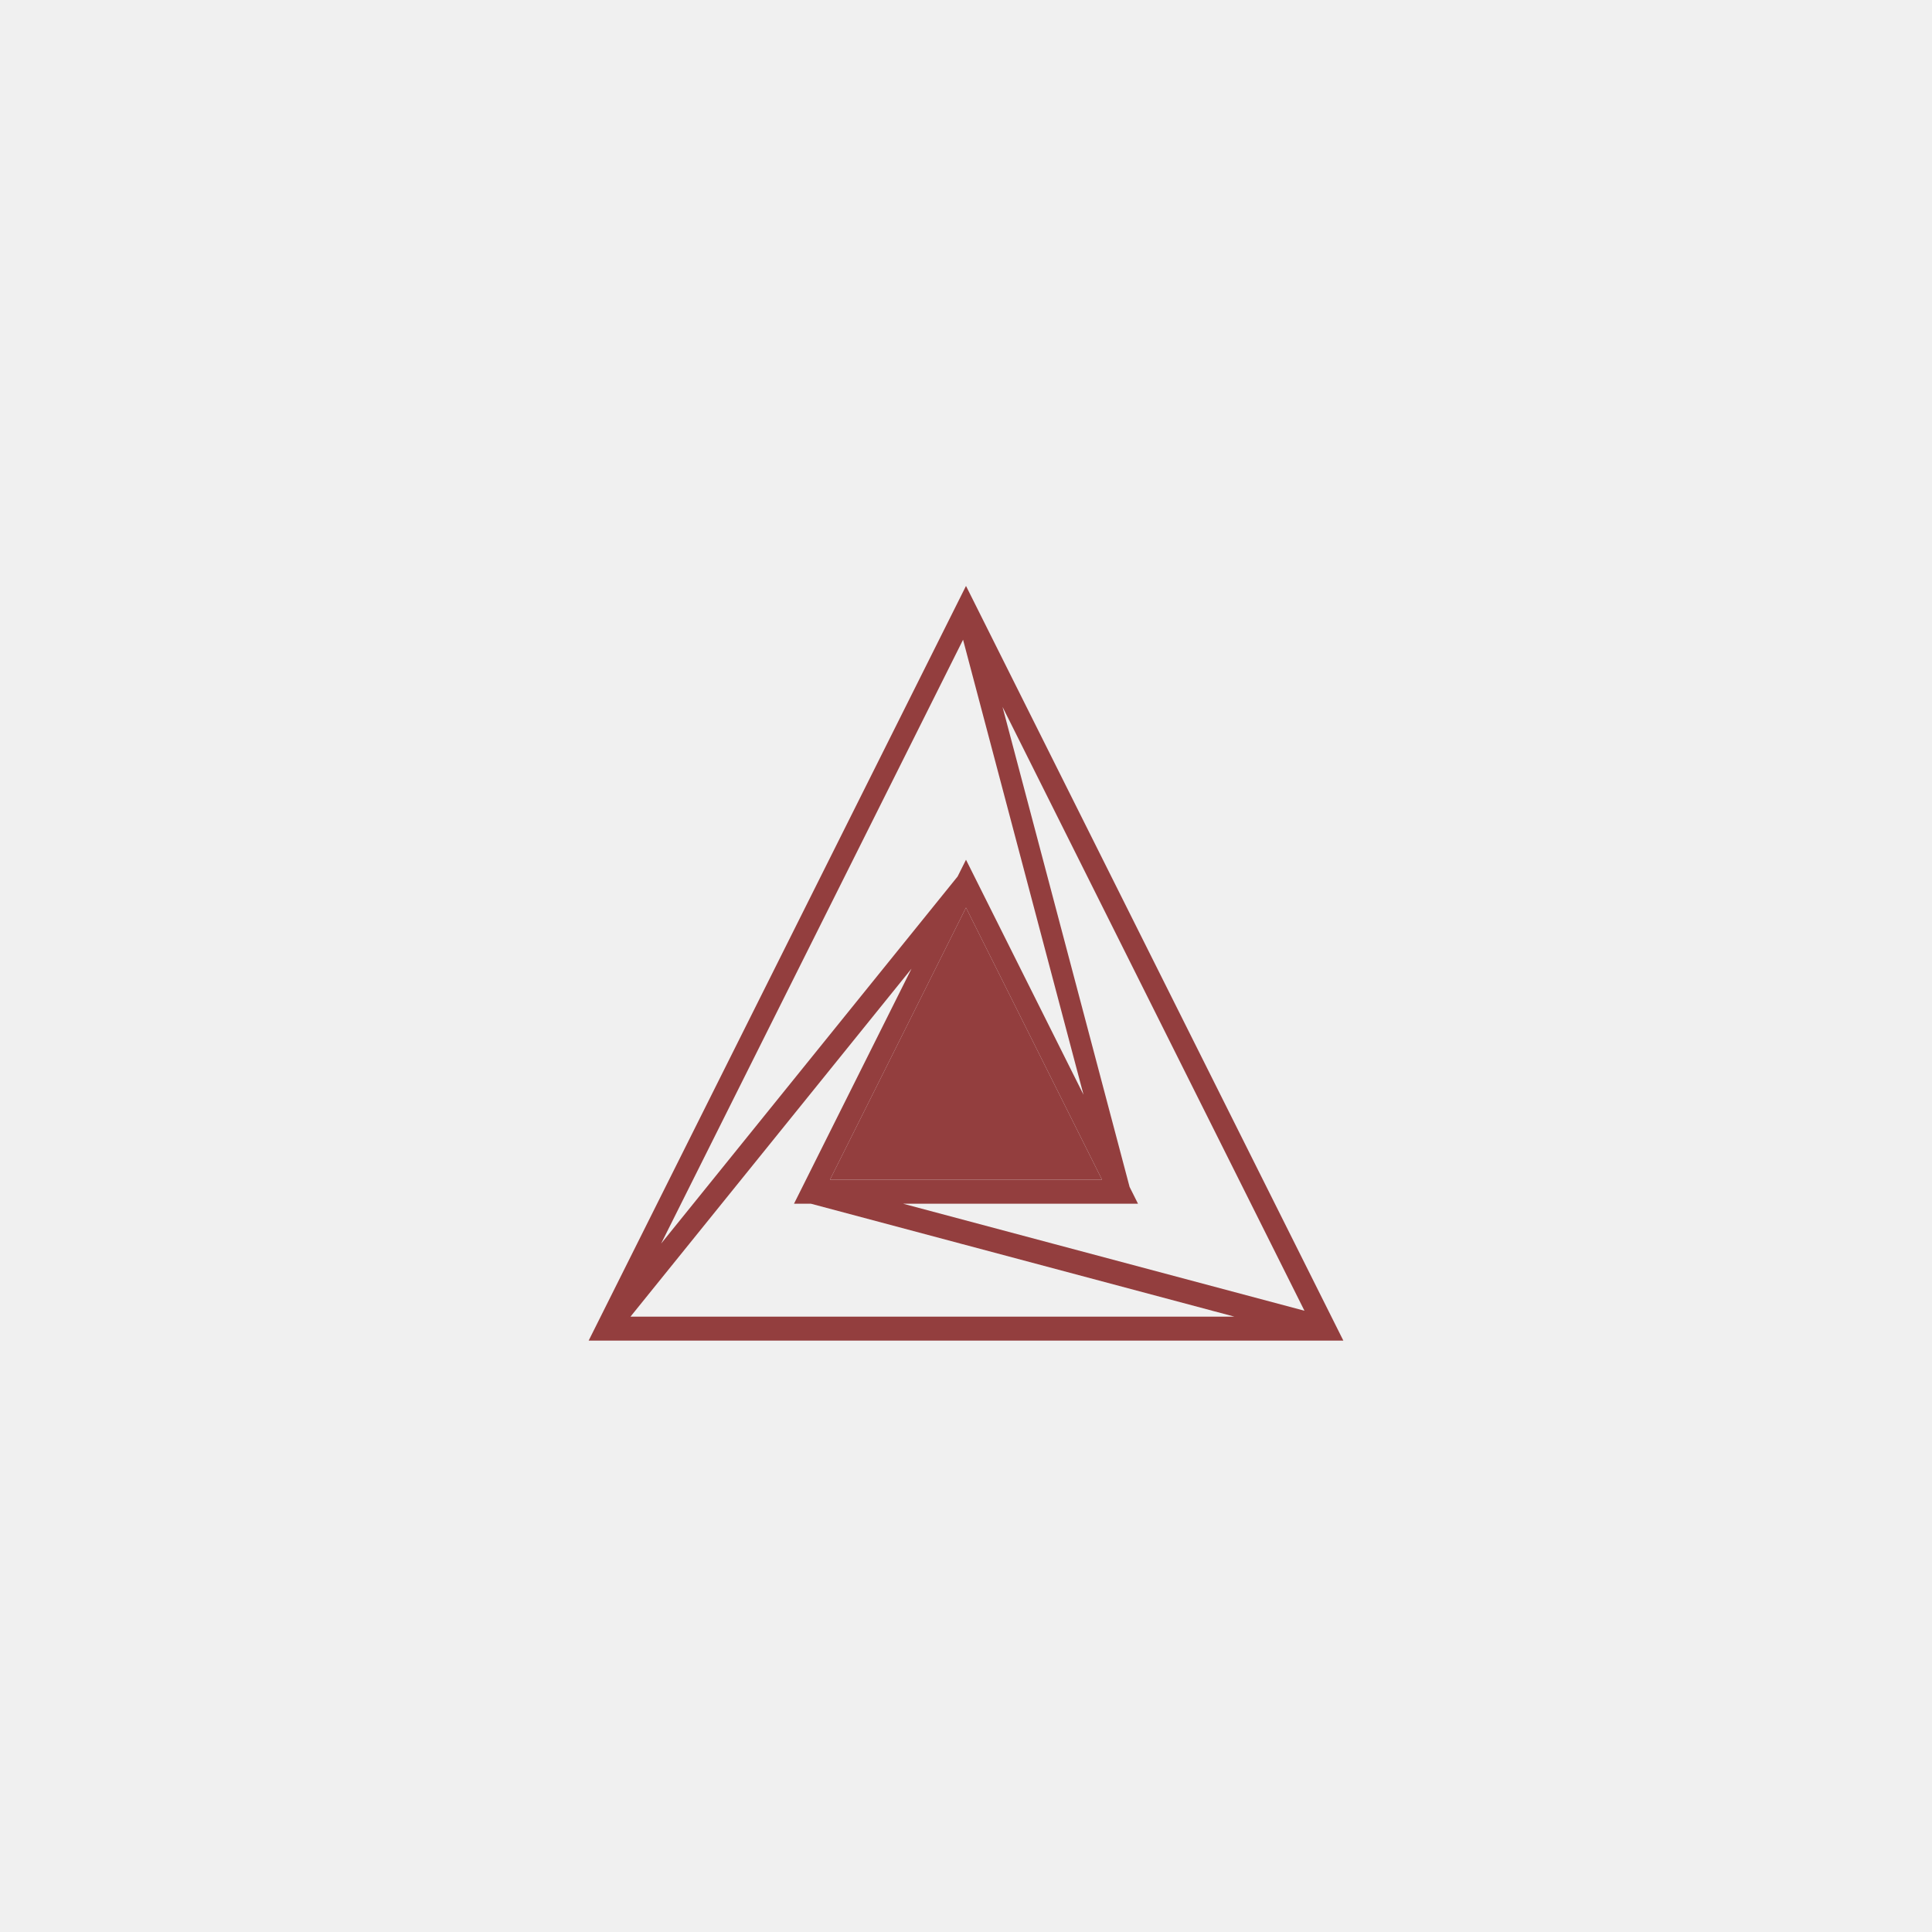
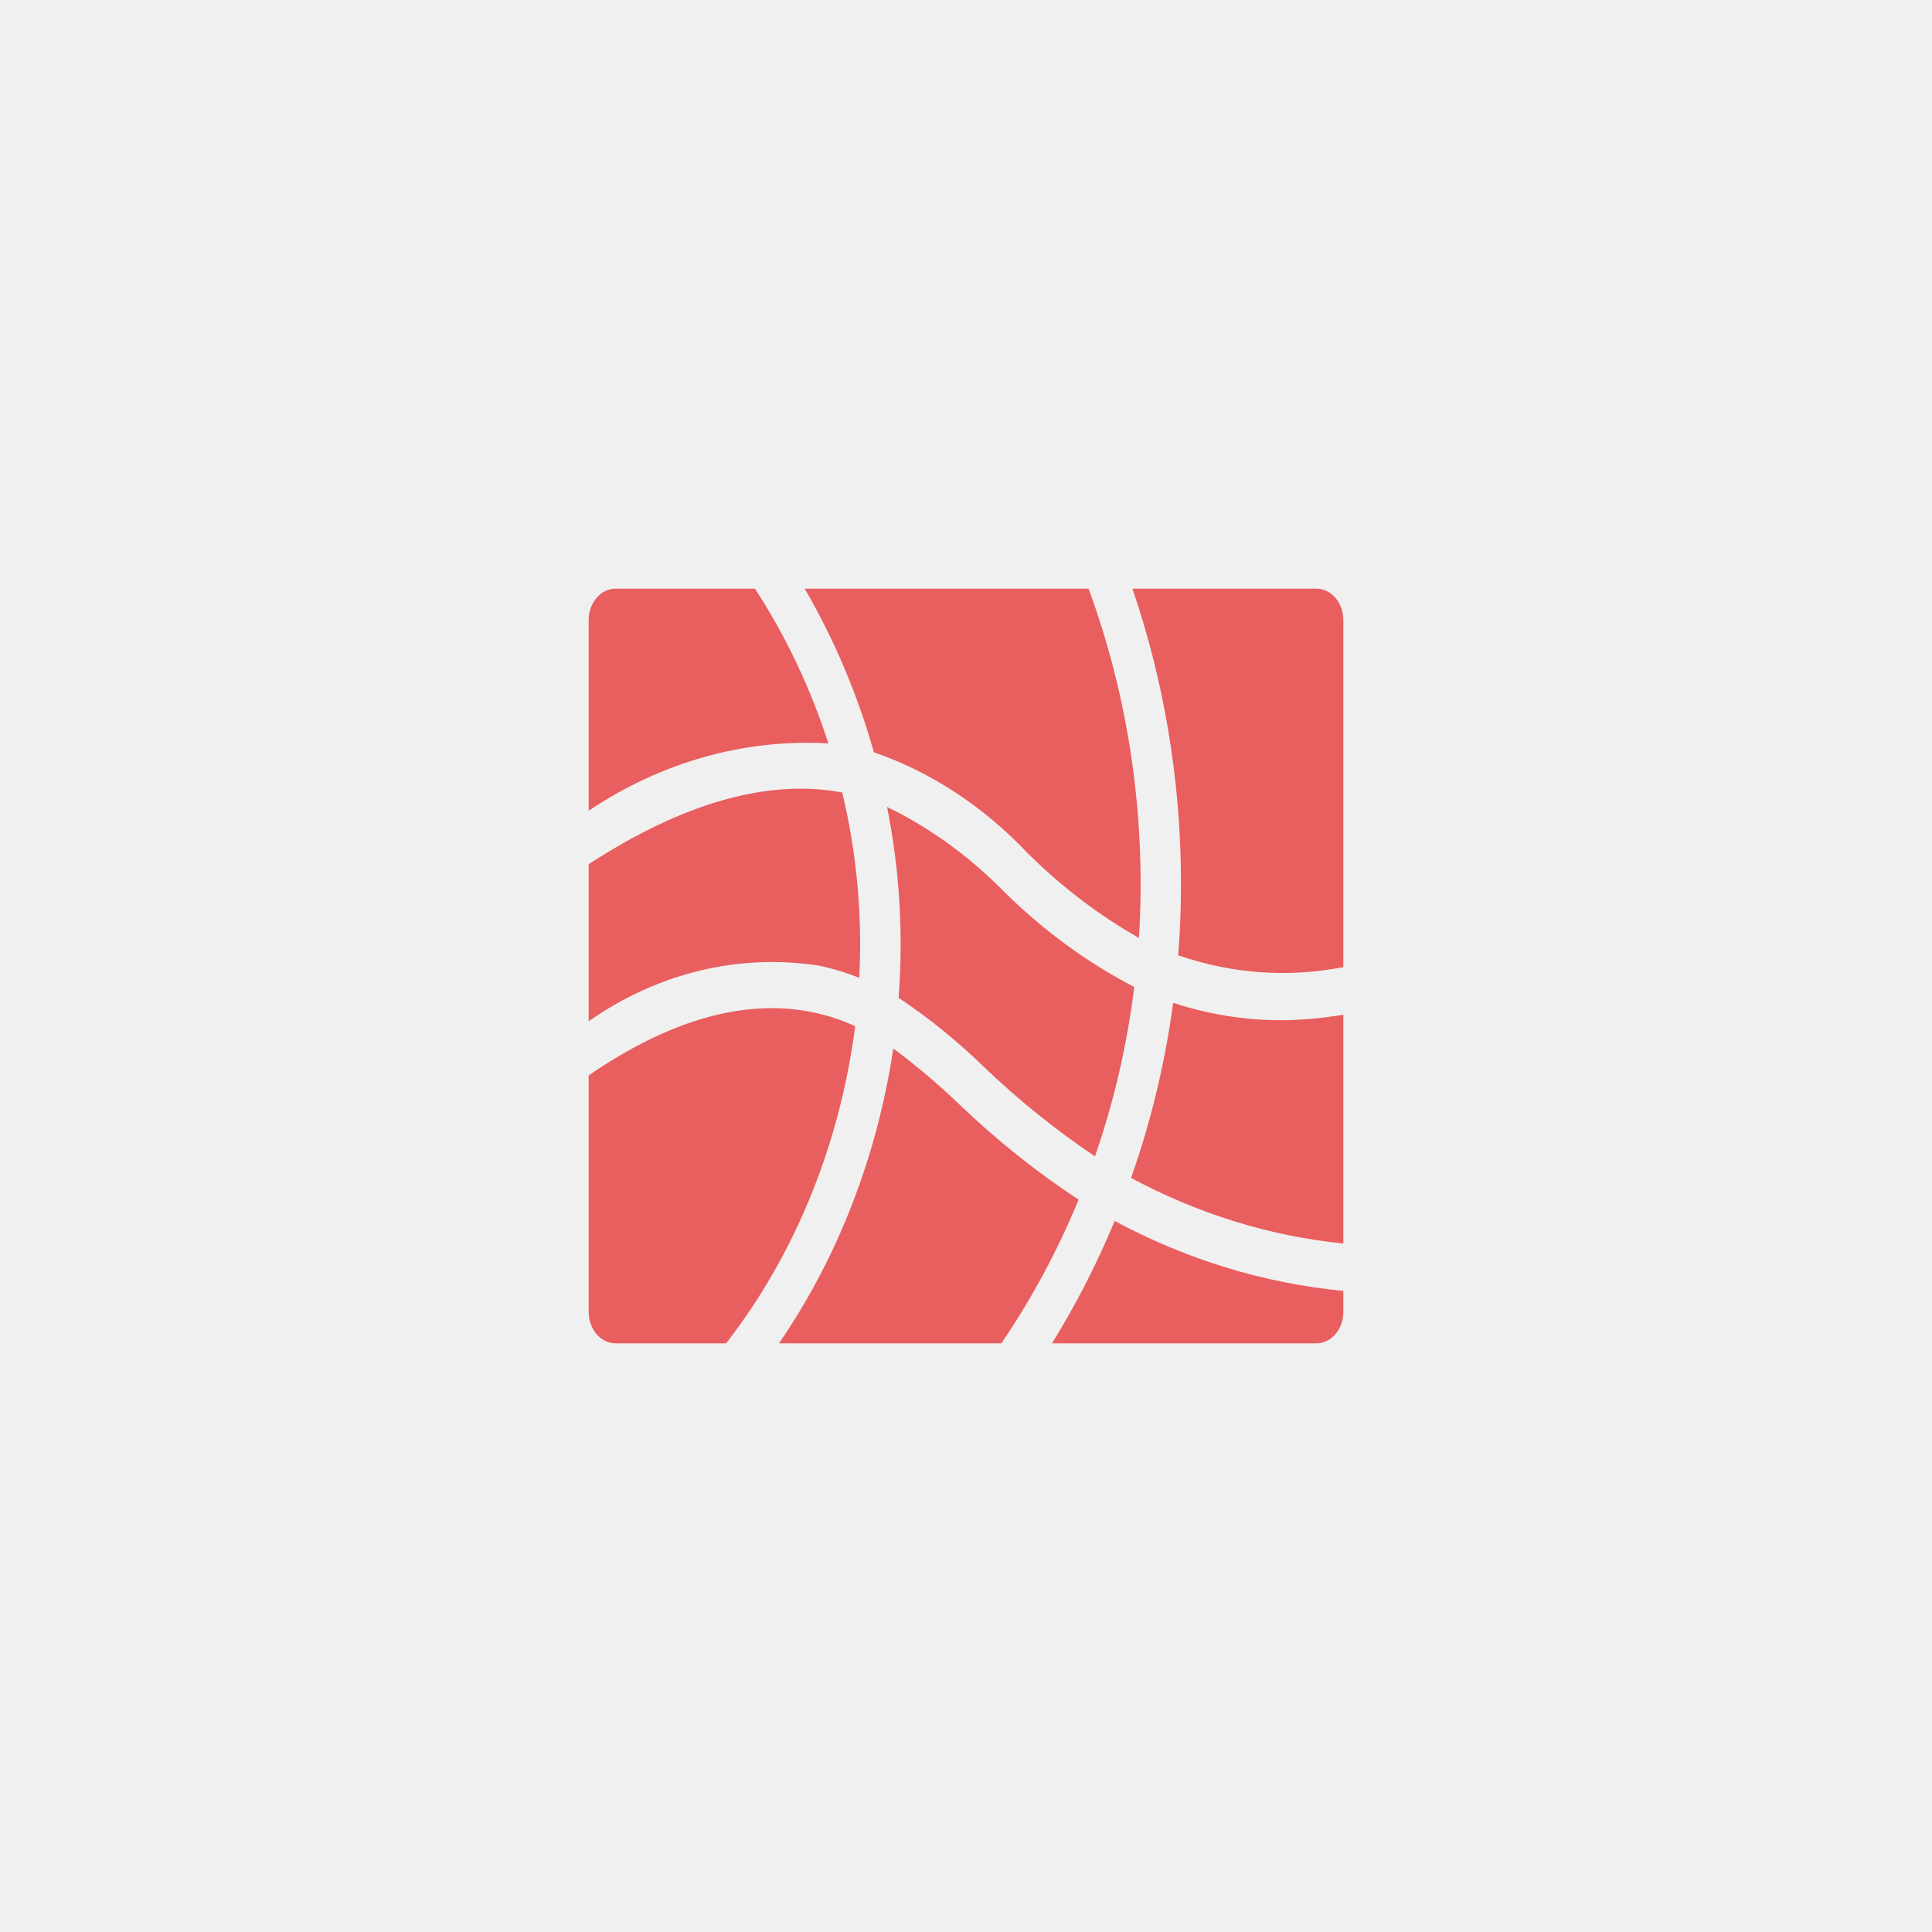
<svg xmlns="http://www.w3.org/2000/svg" width="256" height="256" viewBox="0 0 256 256" fill="none">
-   <path d="M128 77.636L78 177.636H178L128 77.636ZM146.027 156.319H109.972L127.999 120.266L146.027 156.319ZM128 113.92L126.887 116.143L87.602 164.781L127.61 84.768L143.571 145.056L128 113.92ZM120.777 128.358L105.211 159.495H107.434L163.555 174.461H83.543L120.777 128.358ZM119.652 159.495H150.789L149.676 157.271L132.84 93.667L172.848 173.681L119.652 159.495Z" fill="#933E3E" />
-   <path d="M146.027 156.319H109.972L127.999 120.266L146.027 156.319Z" fill="#933E3E" />
+   <g clip-path="url(#clip0_8_53)">
+     <path d="M115.796 99.68C123.373 102.297 130.346 106.877 136.193 113.079C140.682 117.515 145.629 121.28 150.918 124.287C151.9 108.457 149.61 92.583 144.24 78H106.62C110.527 84.695 113.615 91.992 115.796 99.68Z" fill="#E95E5E" />
+     <path d="M150.295 130.781C143.993 127.518 138.128 123.21 132.883 117.99C128.309 113.37 123.13 109.635 117.544 106.925C119.199 115.209 119.715 123.747 119.071 132.22C123.048 134.861 126.815 137.91 130.328 141.33C134.957 145.765 139.895 149.741 145.091 153.217C147.594 146.01 149.341 138.477 150.295 130.781Z" fill="#E95E5E" />
+     <path d="M127.016 146.243C124.261 143.608 121.374 141.167 118.369 138.933C116.218 153.237 111.005 166.674 103.214 178H132.684C136.694 172.118 140.128 165.733 142.924 158.963C137.313 155.273 131.991 151.017 127.016 146.243Z" fill="#E95E5E" />
+     <path d="M108.49 127.949C110.313 128.323 112.107 128.866 113.856 129.574C114.284 121.297 113.521 112.994 111.598 105.011C101.816 103.169 90.542 106.356 78 114.511V135.321C87.157 128.914 97.904 126.316 108.49 127.949Z" fill="#E95E5E" />
+     <path d="M178 134.449C175.323 134.912 172.622 135.158 169.915 135.186C165.026 135.204 160.158 134.428 155.451 132.88C154.379 140.842 152.506 148.629 149.873 156.08C158.749 160.849 168.265 163.791 178 164.774V134.449Z" fill="#E95E5E" />
+     <path d="M113.317 135.978C111.465 135.128 109.544 134.502 107.583 134.11C98.628 132.306 88.676 135.16 78 142.5V173.833C78 174.938 78.376 175.998 79.046 176.78C79.716 177.561 80.624 178 81.571 178H96.21C105.338 166.265 111.289 151.646 113.317 135.978Z" fill="#E95E5E" />
+     <path d="M147.699 161.785C145.344 167.464 142.564 172.89 139.393 178H174.429C175.376 178 176.284 177.561 176.954 176.78C177.624 175.998 178 174.938 178 173.833V171.051C167.513 170.049 157.258 166.913 147.699 161.785Z" fill="#E95E5E" />
+     <path d="M109.766 98.502C107.388 91.156 104.111 84.25 100.036 78H81.571C80.624 78 79.716 78.439 79.046 79.22C78.376 80.002 78 81.062 78 82.167V107.427C87.639 100.969 98.664 97.871 109.766 98.502Z" fill="#E95E5E" />
+     <path d="M156.12 126.583C163.217 129.039 170.7 129.574 178 128.146V82.167C178 81.062 177.624 80.002 176.954 79.22C176.284 78.439 175.376 78 174.429 78H150.049C155.321 93.412 157.401 110.057 156.12 126.583Z" fill="#E95E5E" />
+   </g>
+   <defs>
+     <clipPath id="clip0_8_53">
+       <rect width="100" height="100" fill="white" transform="translate(78 78)" />
+     </clipPath>
+   </defs>
</svg>
